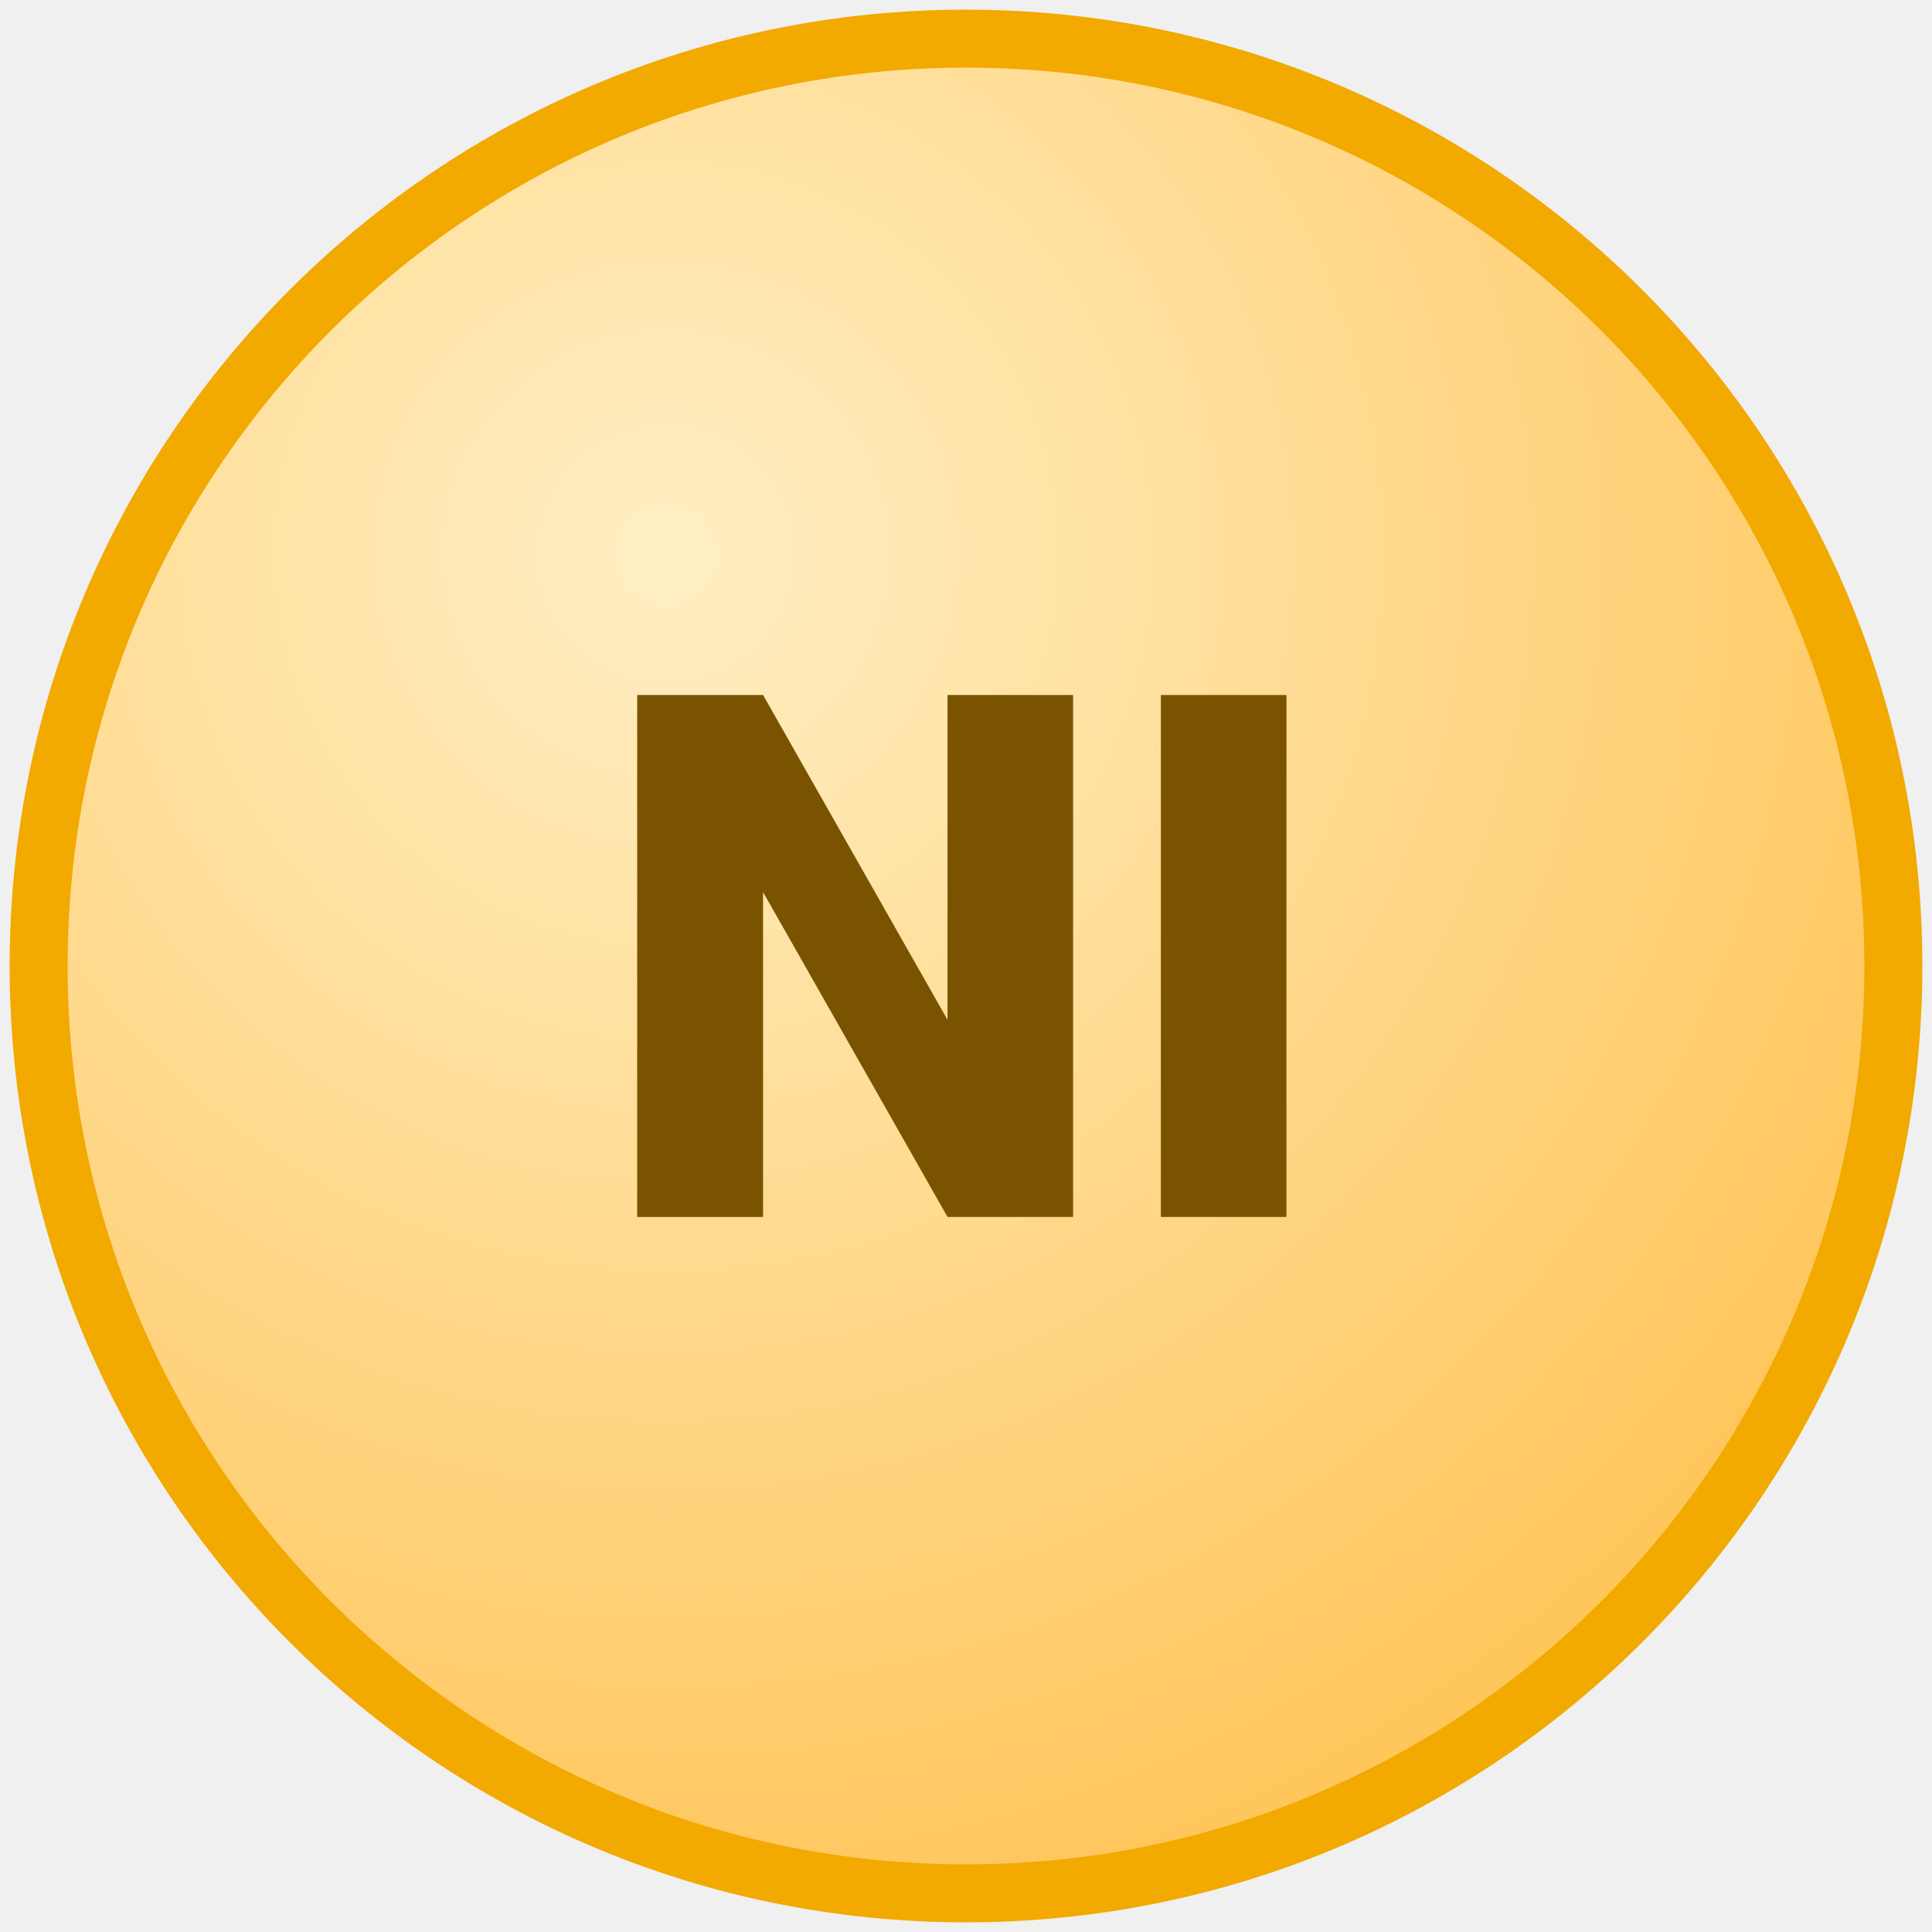
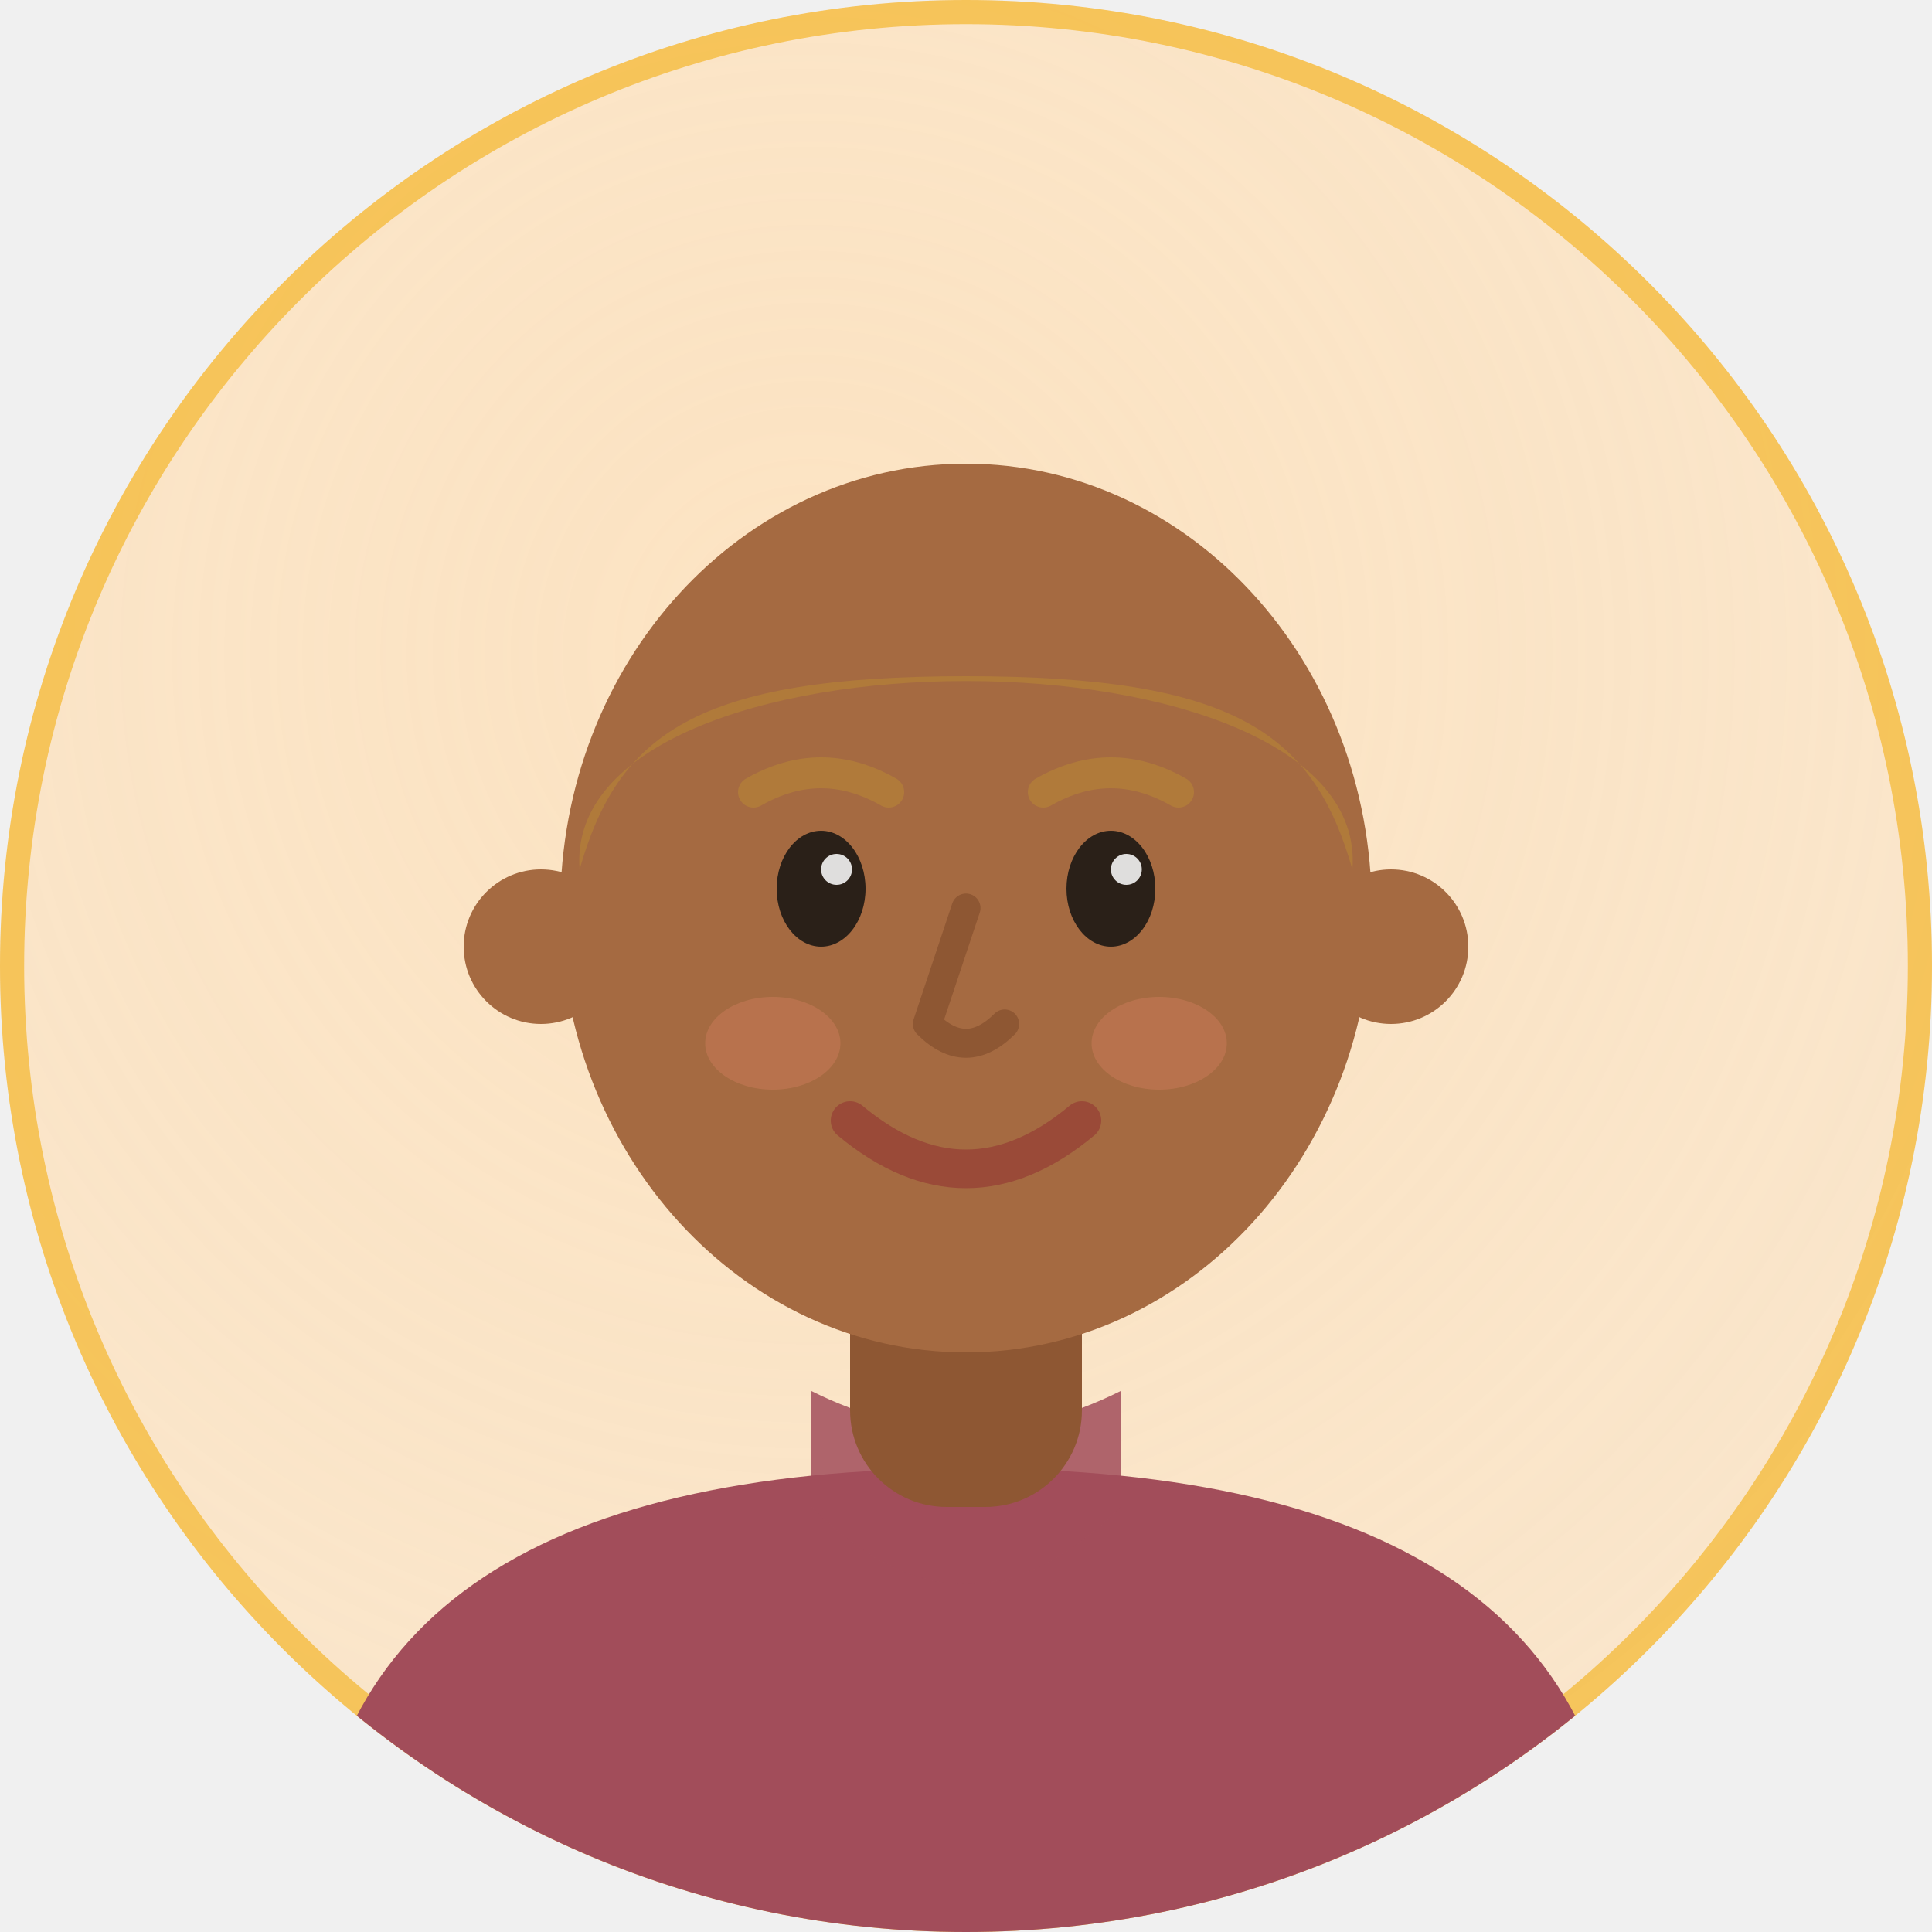
- <svg xmlns="http://www.w3.org/2000/svg" viewBox="0 0 100 100" role="img" aria-label="NI avatar">
+ <svg xmlns="http://www.w3.org/2000/svg" viewBox="0 0 100 100" role="img" aria-label="member portrait">
  <defs>
-     <radialGradient id="bg" cx="34%" cy="28%" r="85%">
-       <stop offset="0%" stop-color="#FFEFC4" />
-       <stop offset="100%" stop-color="#FFC04D" />
+     <radialGradient id="bg" cx="42%" cy="34%" r="75%">
+       <stop offset="0%" stop-color="#FCE3C2" />
+       <stop offset="100%" stop-color="#FCE3C2" stop-opacity="0.78" />
    </radialGradient>
+     <clipPath id="disc">
+       <circle cx="50" cy="50" r="50" />
+     </clipPath>
  </defs>
-   <circle cx="50" cy="50" r="48" fill="url(#bg)" stroke="#F2A900" stroke-width="3" />
-   <text x="50" y="50" font-family="-apple-system,BlinkMacSystemFont,'Segoe UI',Roboto,Helvetica,Arial,sans-serif" font-size="38" font-weight="800" fill="#7A5300" text-anchor="middle" dominant-baseline="central">NI</text>
+   <g clip-path="url(#disc)">
+     <rect x="0" y="0" width="100" height="100" fill="url(#bg)" />
+     <circle cx="50" cy="50" r="50" fill="none" stroke="#F2A900" stroke-width="2.5" stroke-opacity="0.55" />
+     <path d="M16 100 Q16 76 50 76 Q84 76 84 100 Z" fill="#A24D5A" />
+     <path d="M42 78 Q50 86 58 78 L58 72 Q50 76 42 72 Z" fill="#A24D5A" opacity="0.85" />
+     <rect x="44" y="64" width="12" height="14" rx="5" fill="#8E5733" />
+     <ellipse cx="50" cy="47" rx="21" ry="23" fill="#A56A41" />
+     <circle cx="28" cy="49" r="4" fill="#A56A41" />
+     <circle cx="72" cy="49" r="4" fill="#A56A41" />
+     <ellipse cx="40" cy="54" rx="3.5" ry="2.4" fill="#E8896B" opacity="0.28" />
+     <ellipse cx="60" cy="54" rx="3.5" ry="2.4" fill="#E8896B" opacity="0.28" />
+     <ellipse cx="42.5" cy="46" rx="2.3" ry="3" fill="#2A2018" />
+     <ellipse cx="57.5" cy="46" rx="2.3" ry="3" fill="#2A2018" />
+     <circle cx="43.3" cy="45" r="0.8" fill="#fff" opacity="0.85" />
+     <circle cx="58.3" cy="45" r="0.8" fill="#fff" opacity="0.85" />
+     <path d="M39 41 Q42.5 39 46 41" stroke="#B07A3A" stroke-width="1.6" fill="none" stroke-linecap="round" />
+     <path d="M54 41 Q57.5 39 61 41" stroke="#B07A3A" stroke-width="1.6" fill="none" stroke-linecap="round" />
+     <path d="M50 47 L48 53 Q50 55 52 53" stroke="#8E5733" stroke-width="1.5" fill="none" stroke-linecap="round" stroke-linejoin="round" />
+     <path d="M44 58 Q50 63 56 58" stroke="#9A4A38" stroke-width="2" fill="none" stroke-linecap="round" />
+     <path d="M30 45 C29 32 71 32 70 45 C68 38 64 35 50 35 C36 35 32 38 30 45 Z" fill="#B07A3A" />
+   </g>
</svg>
